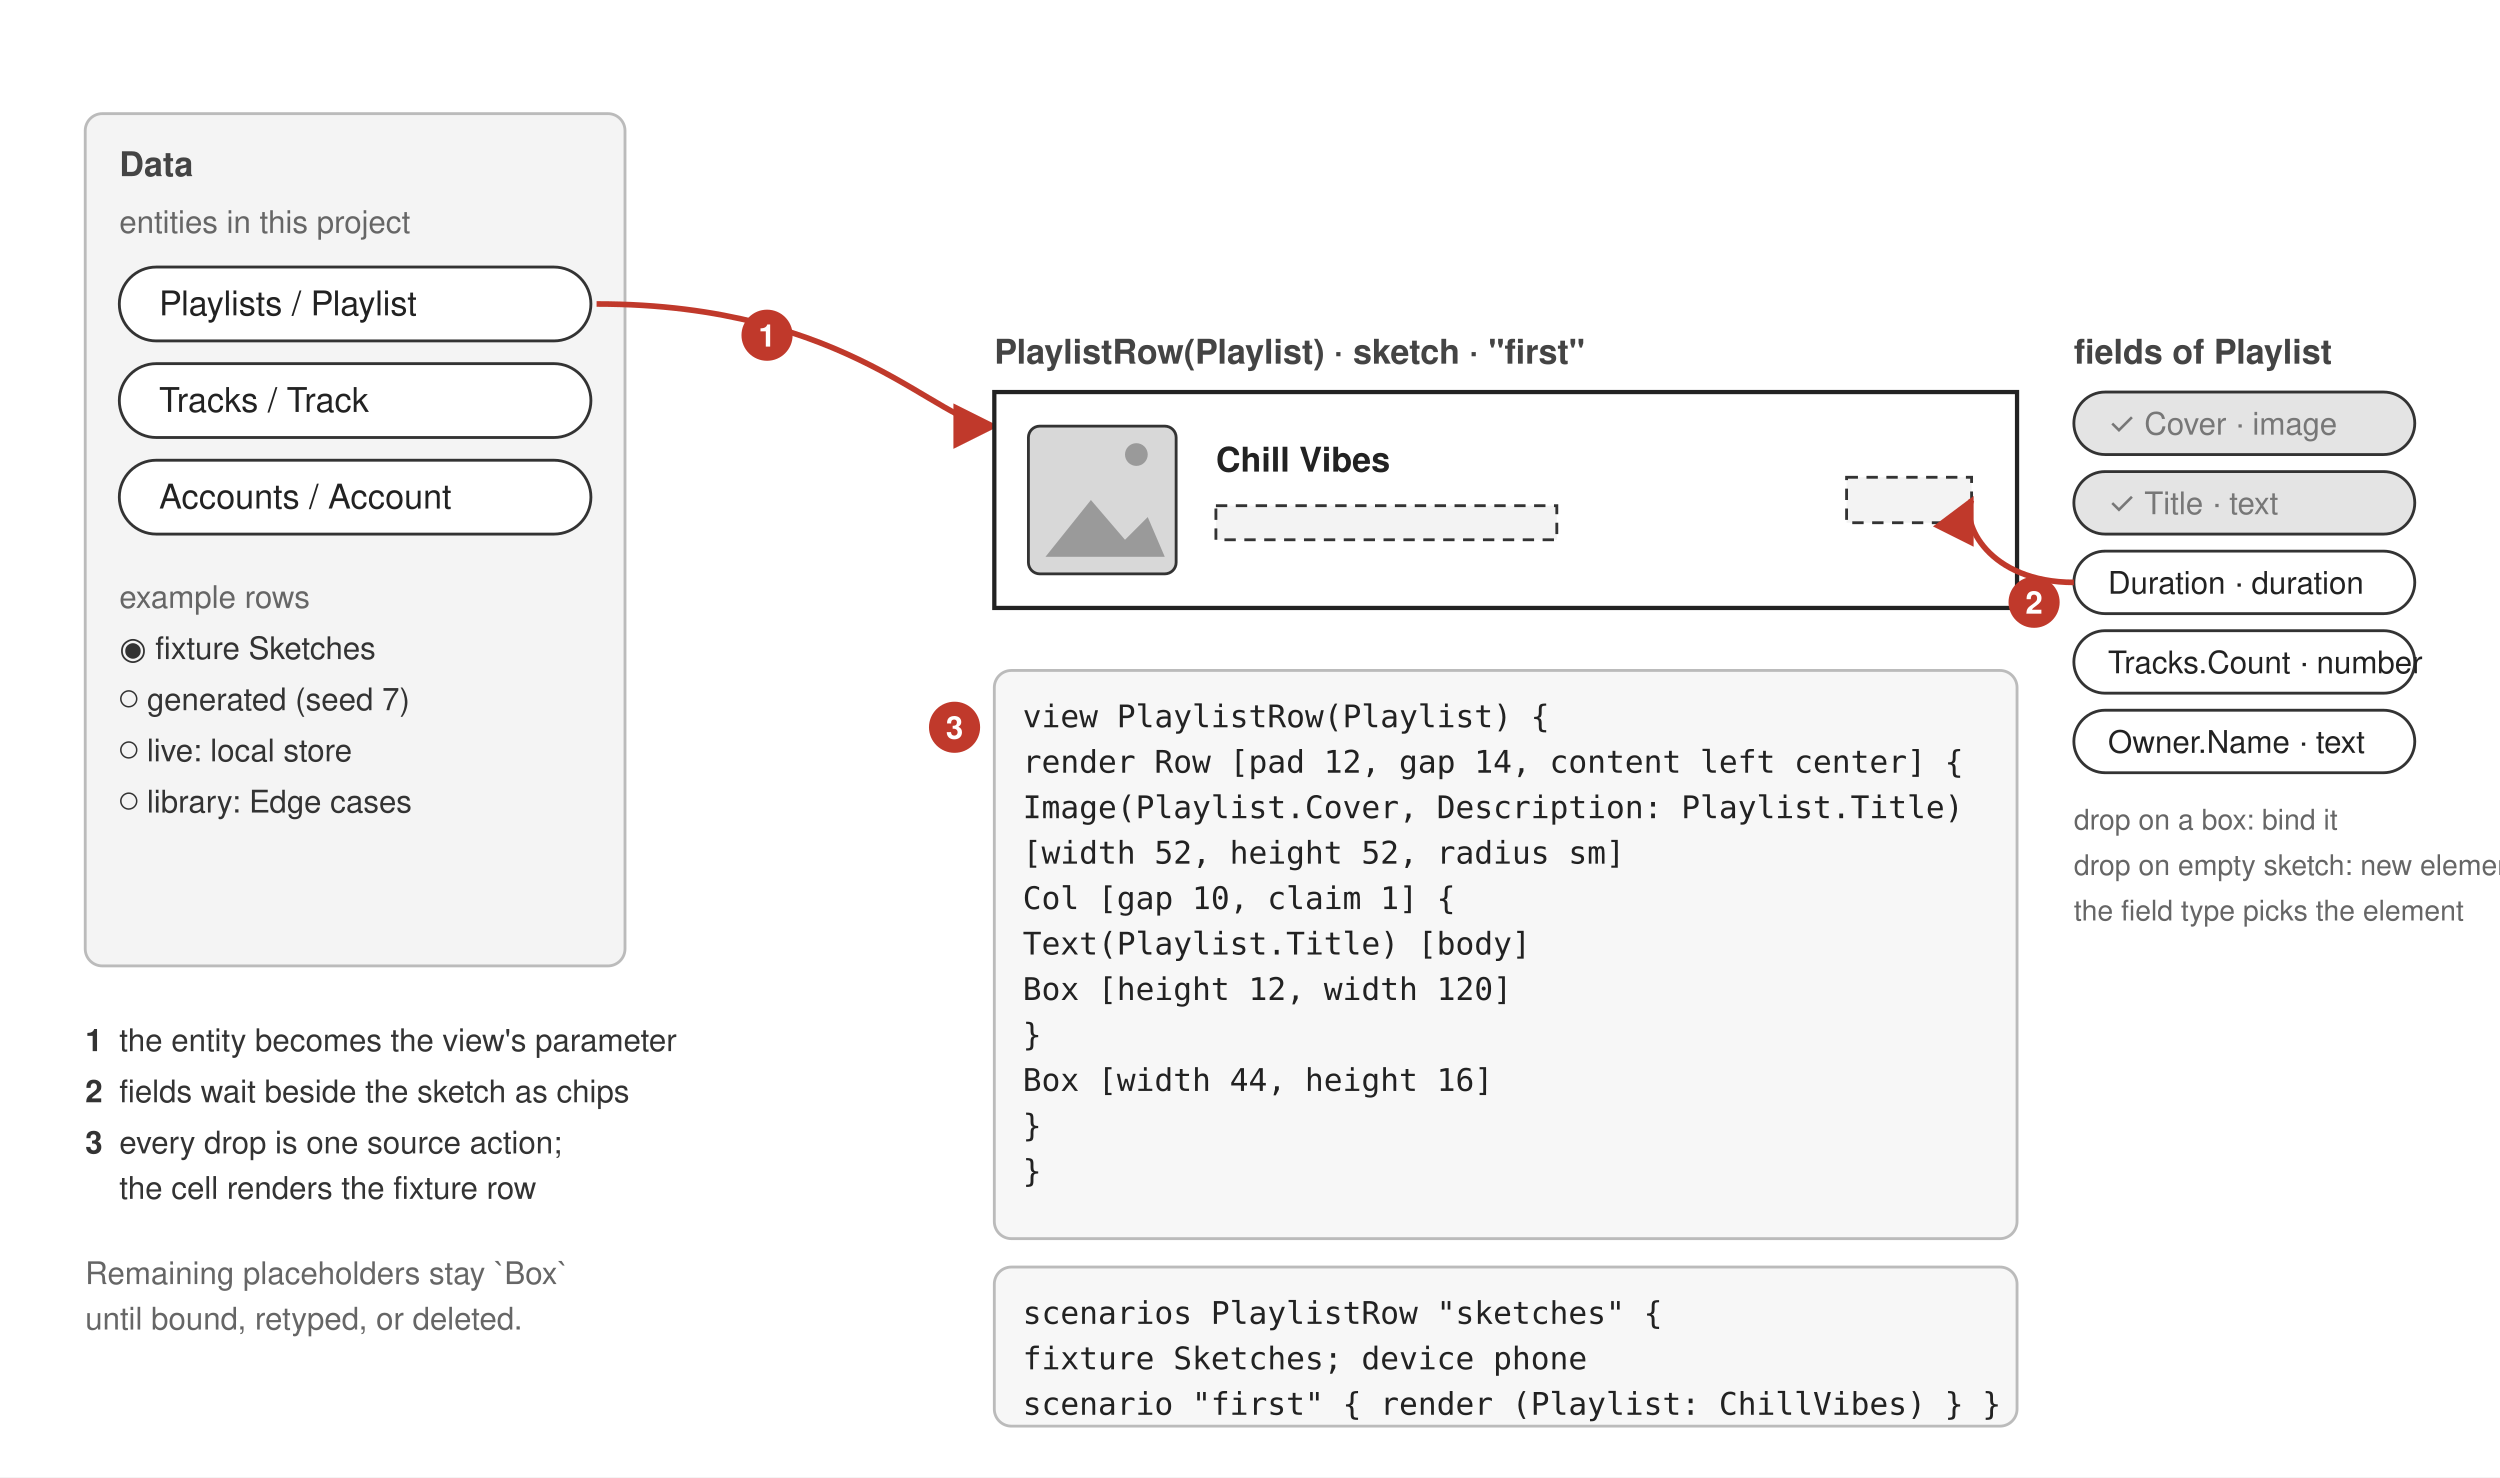
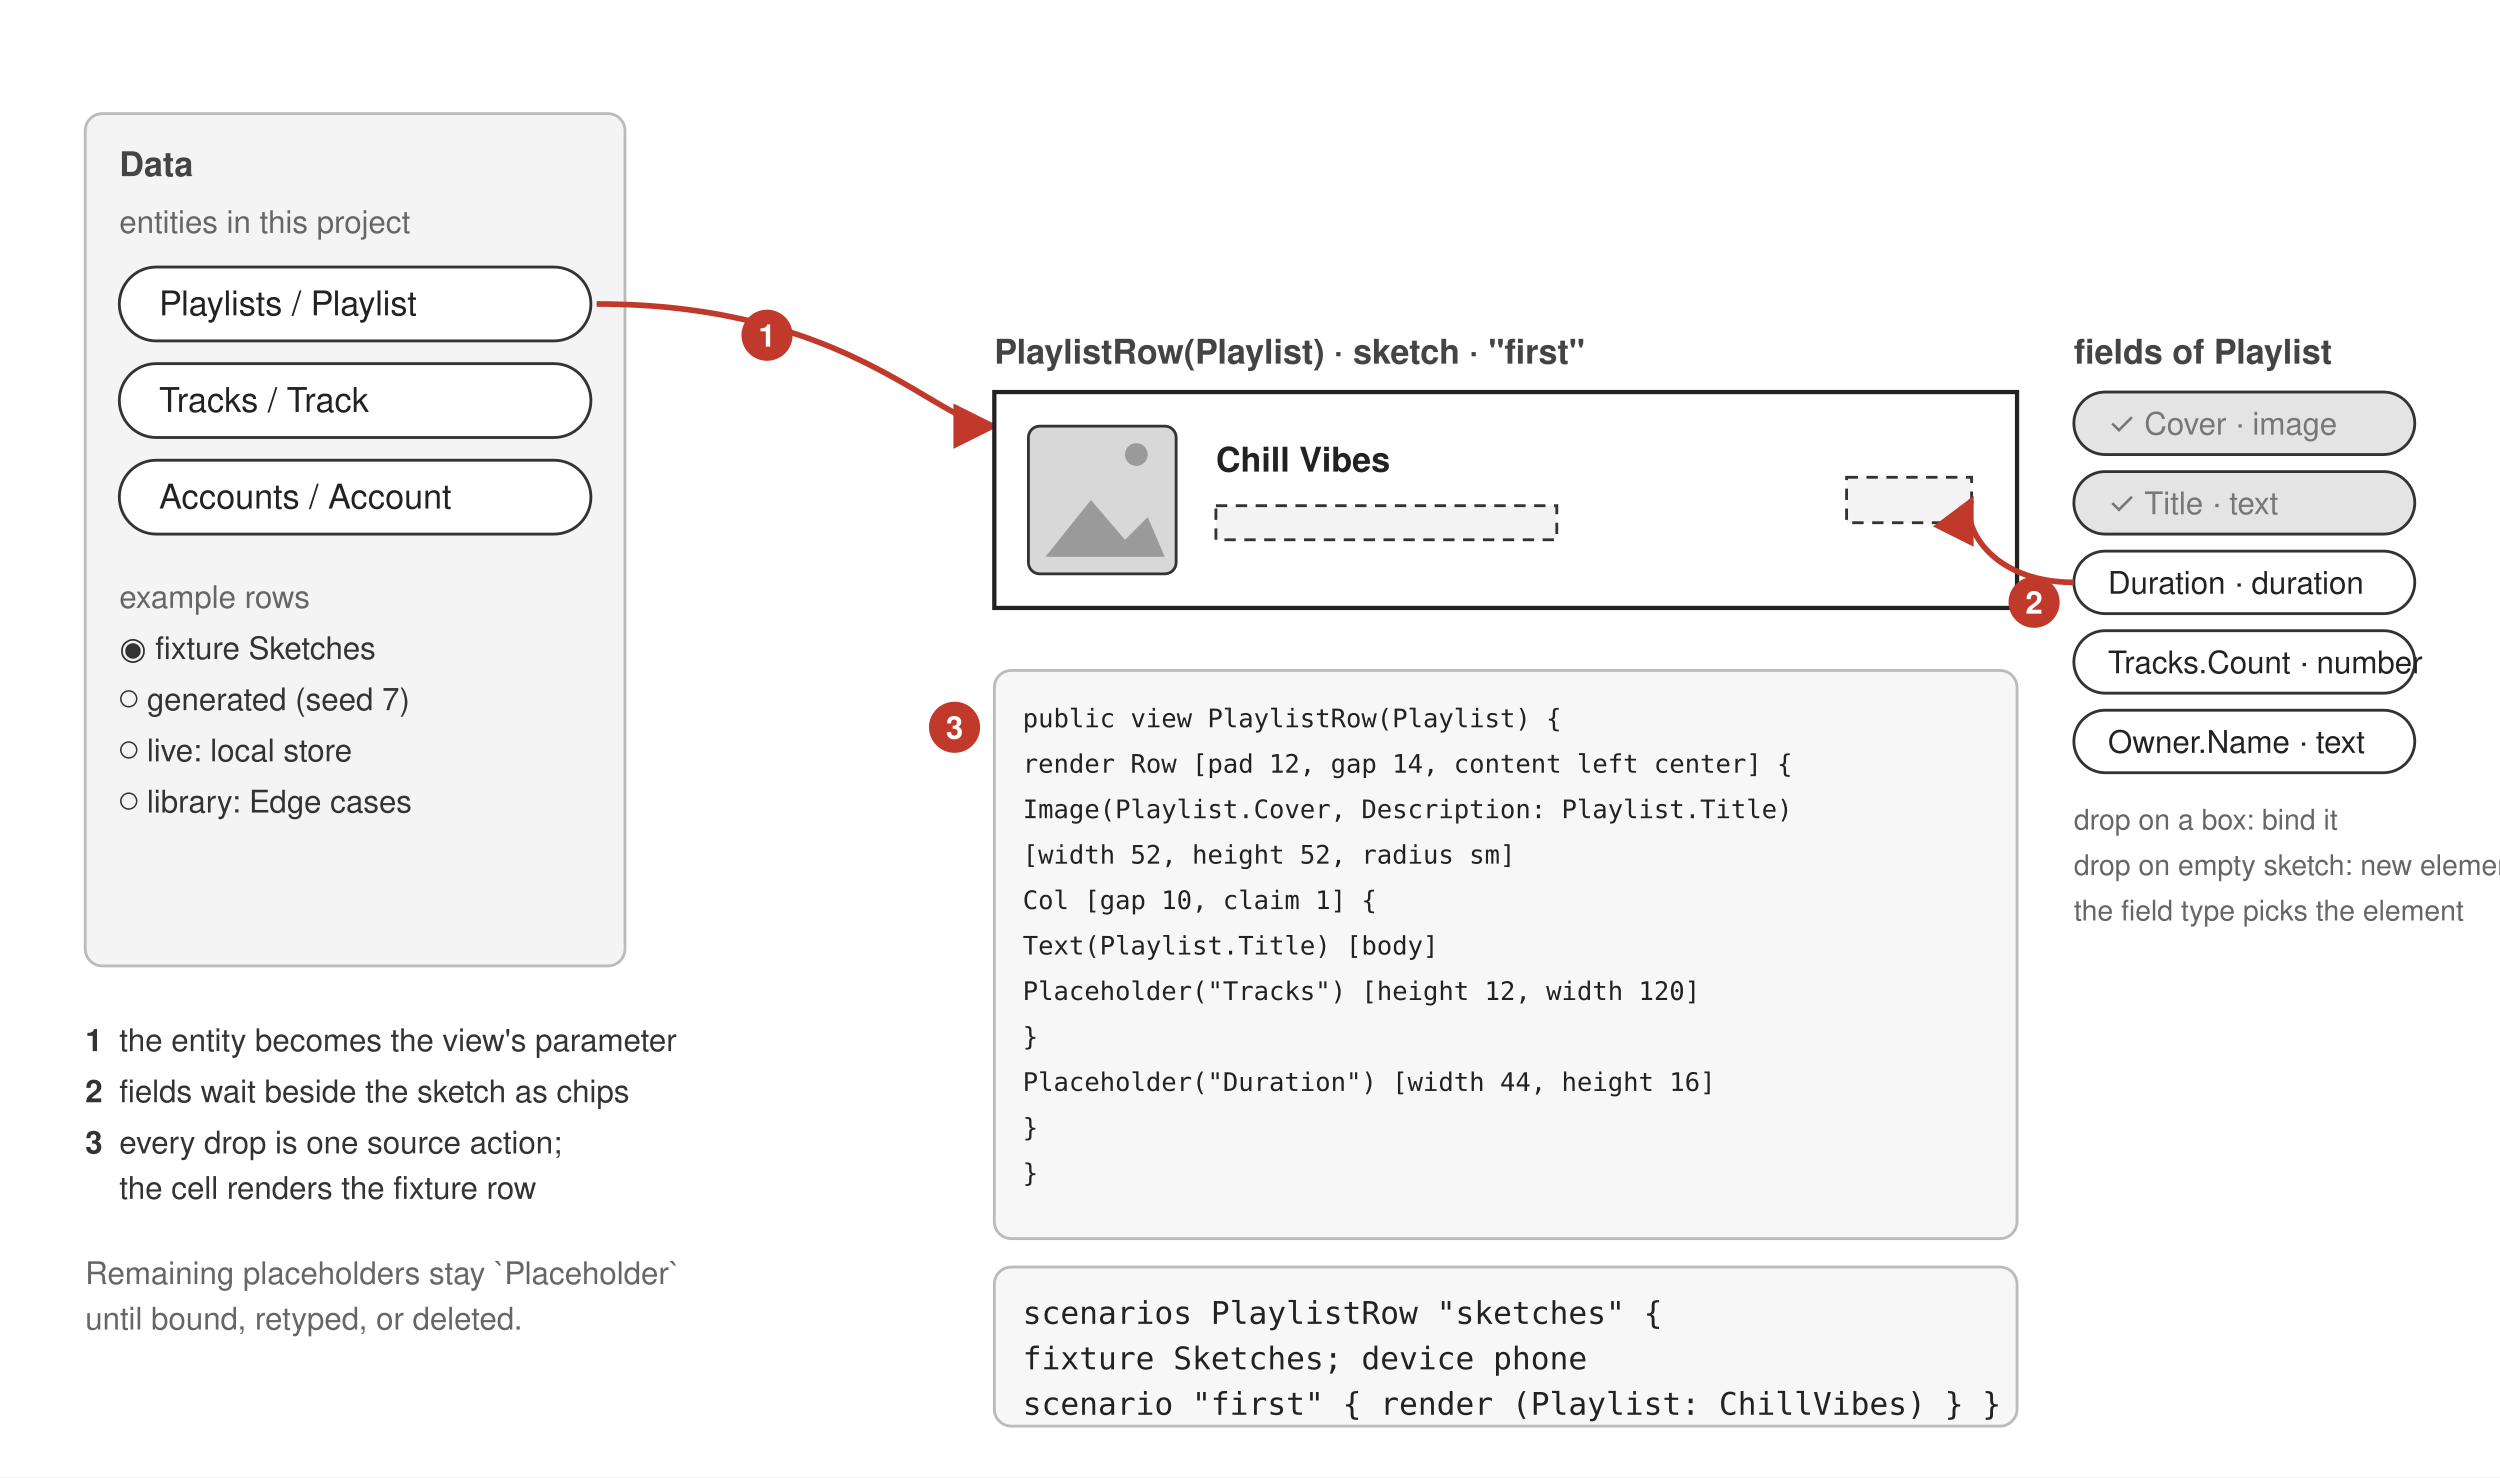
<svg xmlns="http://www.w3.org/2000/svg" viewBox="0 0 880 520" width="880" height="520" font-family="ui-sans-serif, system-ui, -apple-system, Helvetica, Arial, sans-serif" font-size="12">
  <defs>
    <marker id="arrow" viewBox="0 0 10 10" refX="9" refY="5" markerWidth="8" markerHeight="8" orient="auto-start-reverse">
      <path d="M0,0 L10,5 L0,10 z" fill="#c0392b" />
    </marker>
  </defs>
  <rect width="880" height="520" fill="#ffffff" />
  <rect x="30" y="40" width="190" height="300" rx="6" fill="#f4f4f4" stroke="#bbb" />
  <text x="42" y="62" font-weight="600" fill="#444">Data</text>
  <text x="42" y="82" fill="#666" font-size="11">entities in this project</text>
  <g fill="#fff" stroke="#333">
    <rect x="42" y="94" width="166" height="26" rx="13" />
    <rect x="42" y="128" width="166" height="26" rx="13" />
    <rect x="42" y="162" width="166" height="26" rx="13" />
  </g>
  <g fill="#222">
    <text x="56" y="111">Playlists / Playlist</text>
    <text x="56" y="145">Tracks / Track</text>
    <text x="56" y="179">Accounts / Account</text>
  </g>
  <text x="42" y="214" fill="#666" font-size="11">example rows</text>
  <g fill="#333" font-size="11">
    <text x="42" y="232">◉ fixture Sketches</text>
    <text x="42" y="250">○ generated (seed 7)</text>
    <text x="42" y="268">○ live: local store</text>
    <text x="42" y="286">○ library: Edge cases</text>
  </g>
  <path d="M210,107 C300,107 330,150 350,150" fill="none" stroke="#c0392b" stroke-width="2" marker-end="url(#arrow)" />
  <circle cx="270" cy="118" r="9" fill="#c0392b" />
  <text x="270" y="122" text-anchor="middle" fill="#fff" font-size="11" font-weight="700">1</text>
  <text x="350" y="128" fill="#444" font-weight="600">PlaylistRow(Playlist) · sketch · "first"</text>
  <rect x="350" y="138" width="360" height="76" fill="#fff" stroke="#222" stroke-width="1.5" />
  <rect x="362" y="150" width="52" height="52" rx="4" fill="#d8d8d8" stroke="#333" />
  <path d="M368,196 L384,176 L396,190 L404,182 L410,196 Z" fill="#9a9a9a" />
  <circle cx="400" cy="160" r="4" fill="#9a9a9a" />
  <text x="428" y="166" fill="#222" font-weight="600">Chill Vibes</text>
  <rect x="428" y="178" width="120" height="12" fill="#f3f3f3" stroke="#333" stroke-dasharray="4 3" />
  <rect x="650" y="168" width="44" height="16" fill="#f3f3f3" stroke="#333" stroke-dasharray="4 3" />
  <text x="730" y="128" fill="#444" font-weight="600">fields of Playlist</text>
  <g stroke="#333">
    <rect x="730" y="138" width="120" height="22" rx="11" fill="#e4e4e4" />
    <rect x="730" y="166" width="120" height="22" rx="11" fill="#e4e4e4" />
    <rect x="730" y="194" width="120" height="22" rx="11" fill="#fff" />
    <rect x="730" y="222" width="120" height="22" rx="11" fill="#fff" />
    <rect x="730" y="250" width="120" height="22" rx="11" fill="#fff" />
  </g>
  <g fill="#222" font-size="11">
    <text x="742" y="153" fill="#777">✓ Cover · image</text>
    <text x="742" y="181" fill="#777">✓ Title · text</text>
    <text x="742" y="209">Duration · duration</text>
    <text x="742" y="237">Tracks.Count · number</text>
    <text x="742" y="265">Owner.Name · text</text>
  </g>
  <path d="M730,205 C700,205 690,184 694,176" fill="none" stroke="#c0392b" stroke-width="2" marker-end="url(#arrow)" />
  <circle cx="716" cy="212" r="9" fill="#c0392b" />
  <text x="716" y="216" text-anchor="middle" fill="#fff" font-size="11" font-weight="700">2</text>
  <text x="730" y="292" fill="#666" font-size="10">drop on a box: bind it</text>
  <text x="730" y="308" fill="#666" font-size="10">drop on empty sketch: new element</text>
  <text x="730" y="324" fill="#666" font-size="10">the field type picks the element</text>
  <rect x="350" y="236" width="360" height="200" rx="6" fill="#f7f7f7" stroke="#bbb" />
-   <g font-family="ui-monospace, SFMono-Regular, Menlo, monospace" font-size="11" fill="#222">
-     <text x="360" y="256">view PlaylistRow(Playlist) {</text>
+   <g font-family="ui-monospace, SFMono-Regular, Menlo, monospace" font-size="9" fill="#222">
+     <text x="360" y="256">public view PlaylistRow(Playlist) {</text>
    <text x="360" y="272">   render Row [pad 12, gap 14, content left center] {</text>
    <text x="360" y="288">      Image(Playlist.Cover, Description: Playlist.Title)</text>
    <text x="360" y="304">         [width 52, height 52, radius sm]</text>
    <text x="360" y="320">      Col [gap 10, claim 1] {</text>
    <text x="360" y="336">         Text(Playlist.Title) [body]</text>
-     <text x="360" y="352">         Box [height 12, width 120]</text>
+     <text x="360" y="352">         Placeholder("Tracks") [height 12, width 120]</text>
    <text x="360" y="368">      }</text>
-     <text x="360" y="384">      Box [width 44, height 16]</text>
+     <text x="360" y="384">      Placeholder("Duration") [width 44, height 16]</text>
    <text x="360" y="400">   }</text>
    <text x="360" y="416">}</text>
  </g>
  <circle cx="336" cy="256" r="9" fill="#c0392b" />
  <text x="336" y="260" text-anchor="middle" fill="#fff" font-size="11" font-weight="700">3</text>
  <rect x="350" y="446" width="360" height="56" rx="6" fill="#f7f7f7" stroke="#bbb" />
  <g font-family="ui-monospace, SFMono-Regular, Menlo, monospace" font-size="11" fill="#222">
    <text x="360" y="466">scenarios PlaylistRow "sketches" {</text>
    <text x="360" y="482">   fixture Sketches; device phone</text>
    <text x="360" y="498">   scenario "first" { render (Playlist: ChillVibes) } }</text>
  </g>
  <g fill="#333" font-size="11">
    <text x="30" y="370" font-weight="600">1</text>
    <text x="42" y="370">the entity becomes the view's parameter</text>
    <text x="30" y="388" font-weight="600">2</text>
    <text x="42" y="388">fields wait beside the sketch as chips</text>
    <text x="30" y="406" font-weight="600">3</text>
    <text x="42" y="406">every drop is one source action;</text>
    <text x="42" y="422">the cell renders the fixture row</text>
-     <text x="30" y="452" fill="#666">Remaining placeholders stay `Box`</text>
+     <text x="30" y="452" fill="#666">Remaining placeholders stay `Placeholder`</text>
    <text x="30" y="468" fill="#666">until bound, retyped, or deleted.</text>
  </g>
</svg>
